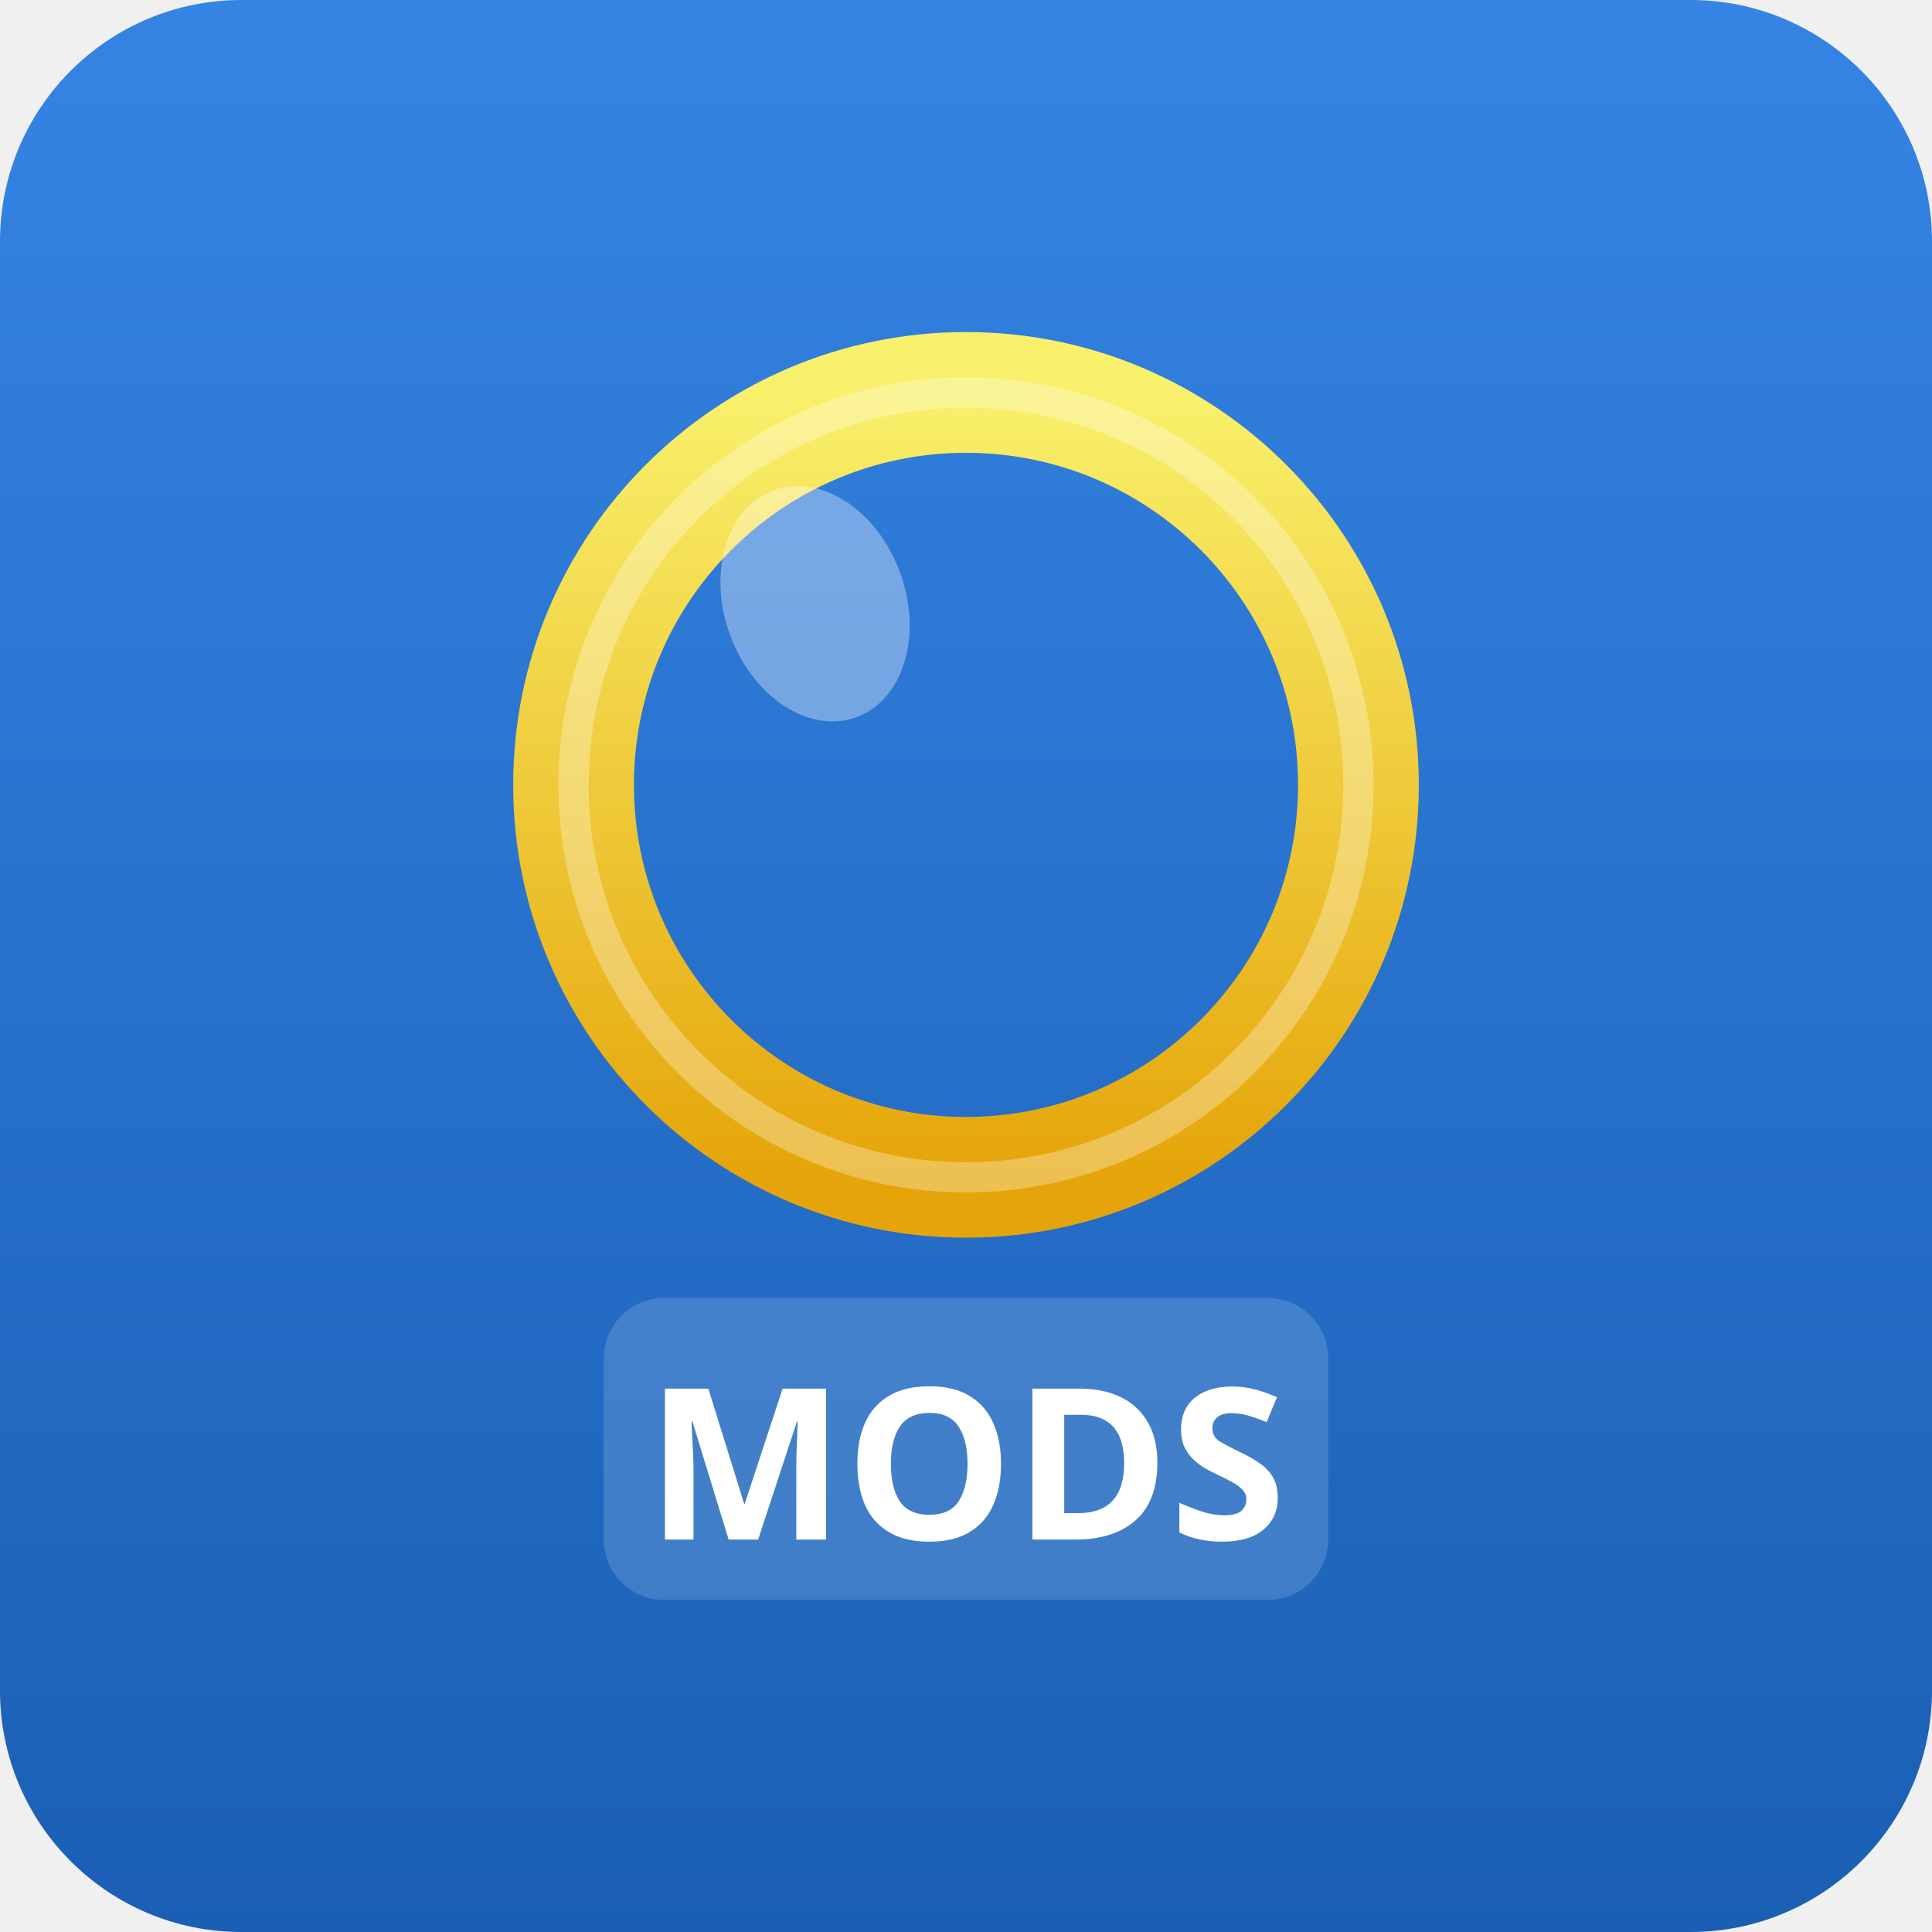
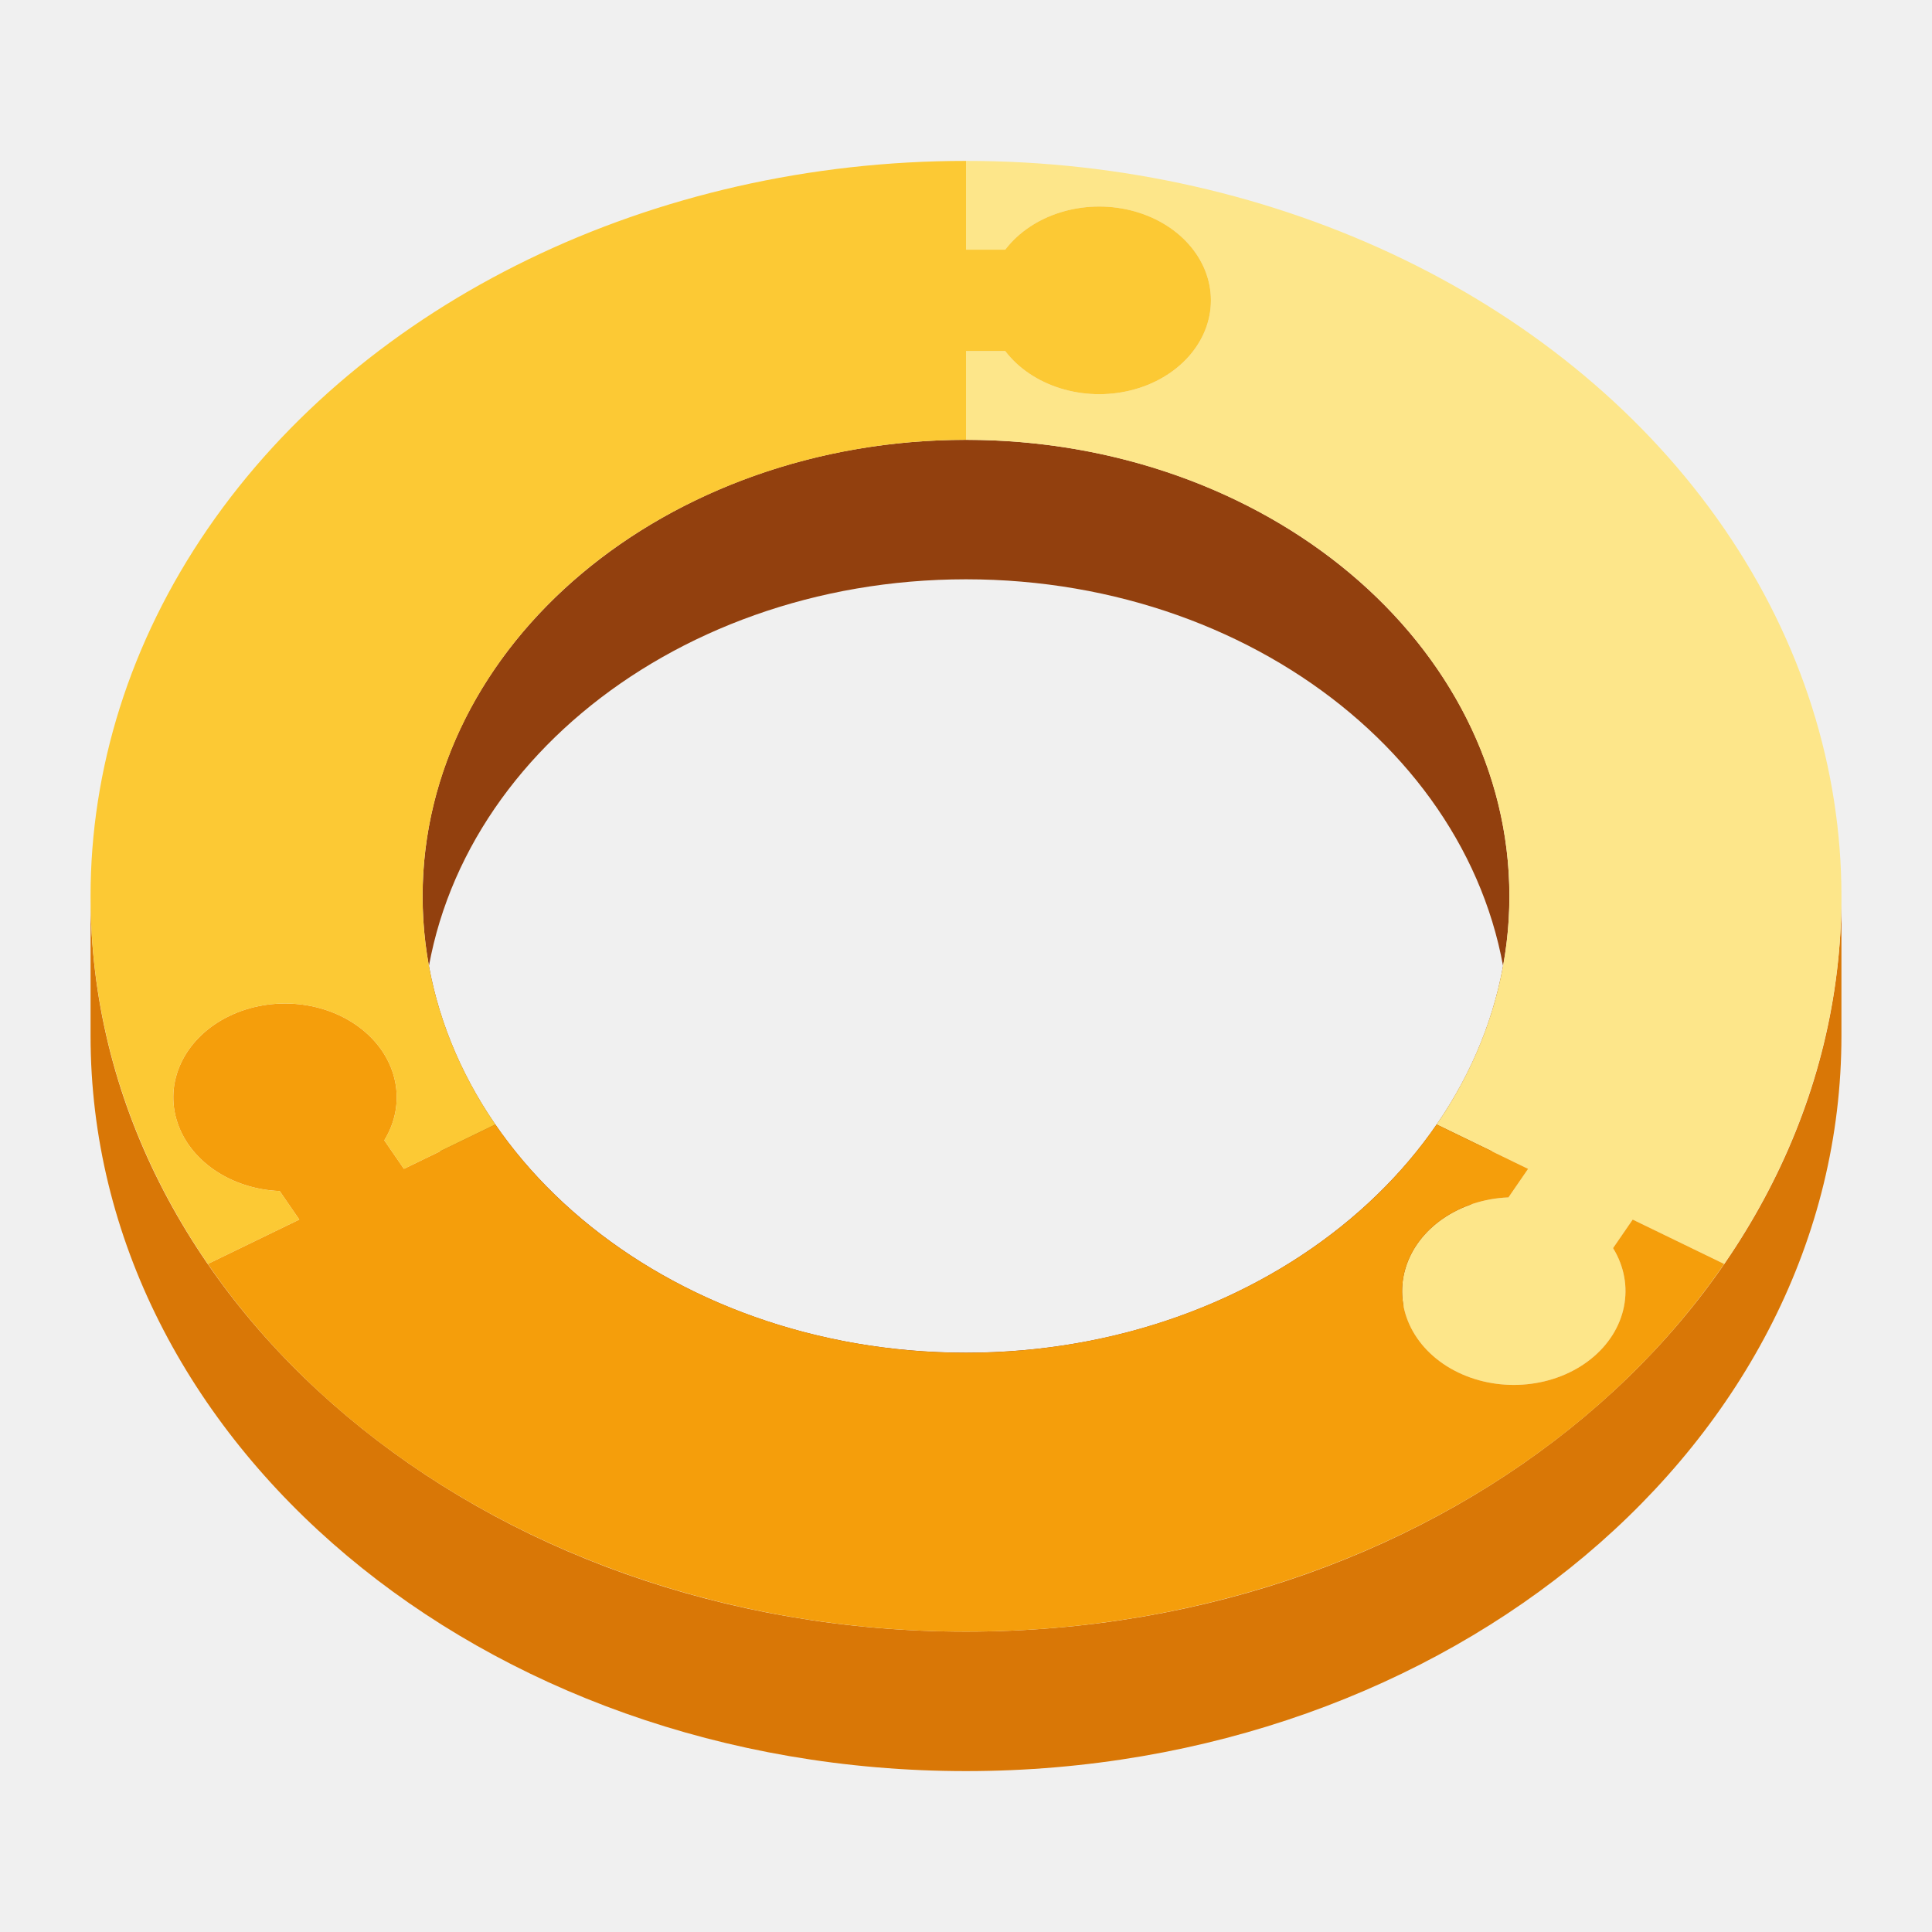
- <svg xmlns="http://www.w3.org/2000/svg" viewBox="0 0 128 128" width="128" height="128">
-   <defs>
-     <linearGradient id="bg" x1="0" y1="0" x2="0" y2="1">
-       <stop offset="0%" stop-color="#3584e4" />
-       <stop offset="100%" stop-color="#1a5fb4" />
-     </linearGradient>
-     <linearGradient id="ring" x1="0" y1="0" x2="0" y2="1">
-       <stop offset="0%" stop-color="#f9f06b" />
-       <stop offset="100%" stop-color="#e5a50a" />
-     </linearGradient>
-   </defs>
-   <rect width="128" height="128" rx="16" fill="url(#bg)" />
-   <circle cx="64" cy="52" r="26" fill="none" stroke="url(#ring)" stroke-width="8" />
-   <circle cx="64" cy="52" r="26" fill="none" stroke="white" stroke-width="2" opacity="0.3" />
-   <ellipse cx="54" cy="40" rx="6" ry="8" fill="white" opacity="0.35" transform="rotate(-20 54 40)" />
-   <g transform="translate(64, 96)" fill="white">
-     <rect x="-24" y="-10" width="48" height="20" rx="4" fill="white" opacity="0.15" />
-     <text x="0" y="6" text-anchor="middle" font-family="sans-serif" font-size="14" font-weight="bold" fill="white">MODS</text>
+ <svg xmlns="http://www.w3.org/2000/svg" width="128" height="128" viewBox="0 0 128 128">
+   <g transform="translate(0 5.62) scale(1 0.84)">
+     <path fill="#d97706" d="M6 64A58 58 0 0 0 122 64L122 75A58 58 0 0 1 6 75Z" />
+     <path fill="#92400e" fill-rule="evenodd" d="M28 64a36 36 0 1 0 72 0a36 36 0 1 0 -72 0ZM28 75a36 36 0 1 0 72 0a36 36 0 1 0 -72 0Z" />
+     <path fill="#fde68a" d="M64.00 6.00A58 58 0 0 1 114.23 93.00L108.17 89.50L106.87 91.75A7.4 7.4 0 1 1 99.94 87.75L101.24 85.50L95.18 82.00A36 36 0 0 0 64.00 28.00L64.00 21.00L66.60 21.00A7.4 7.4 0 1 0 66.60 13.00L64.00 13.00Z" />
+     <path fill="#f59e0b" d="M114.23 93.00A58 58 0 0 1 13.77 93.00L19.83 89.50L18.53 87.25A7.4 7.4 0 1 1 25.46 83.25L26.76 85.50L32.82 82.00A36 36 0 0 0 95.18 82.00L101.24 85.50L99.94 87.75A7.4 7.4 0 1 0 106.87 91.75L108.17 89.50Z" />
+     <path fill="#fcc934" d="M13.77 93.00A58 58 0 0 1 64.00 6.00L64.00 13.00L66.60 13.00A7.4 7.4 0 1 1 66.60 21.00L64.00 21.00L64.00 28.00A36 36 0 0 0 32.82 82.00L26.76 85.50L25.46 83.25A7.4 7.4 0 1 0 18.53 87.25L19.83 89.50Z" />
  </g>
</svg>
